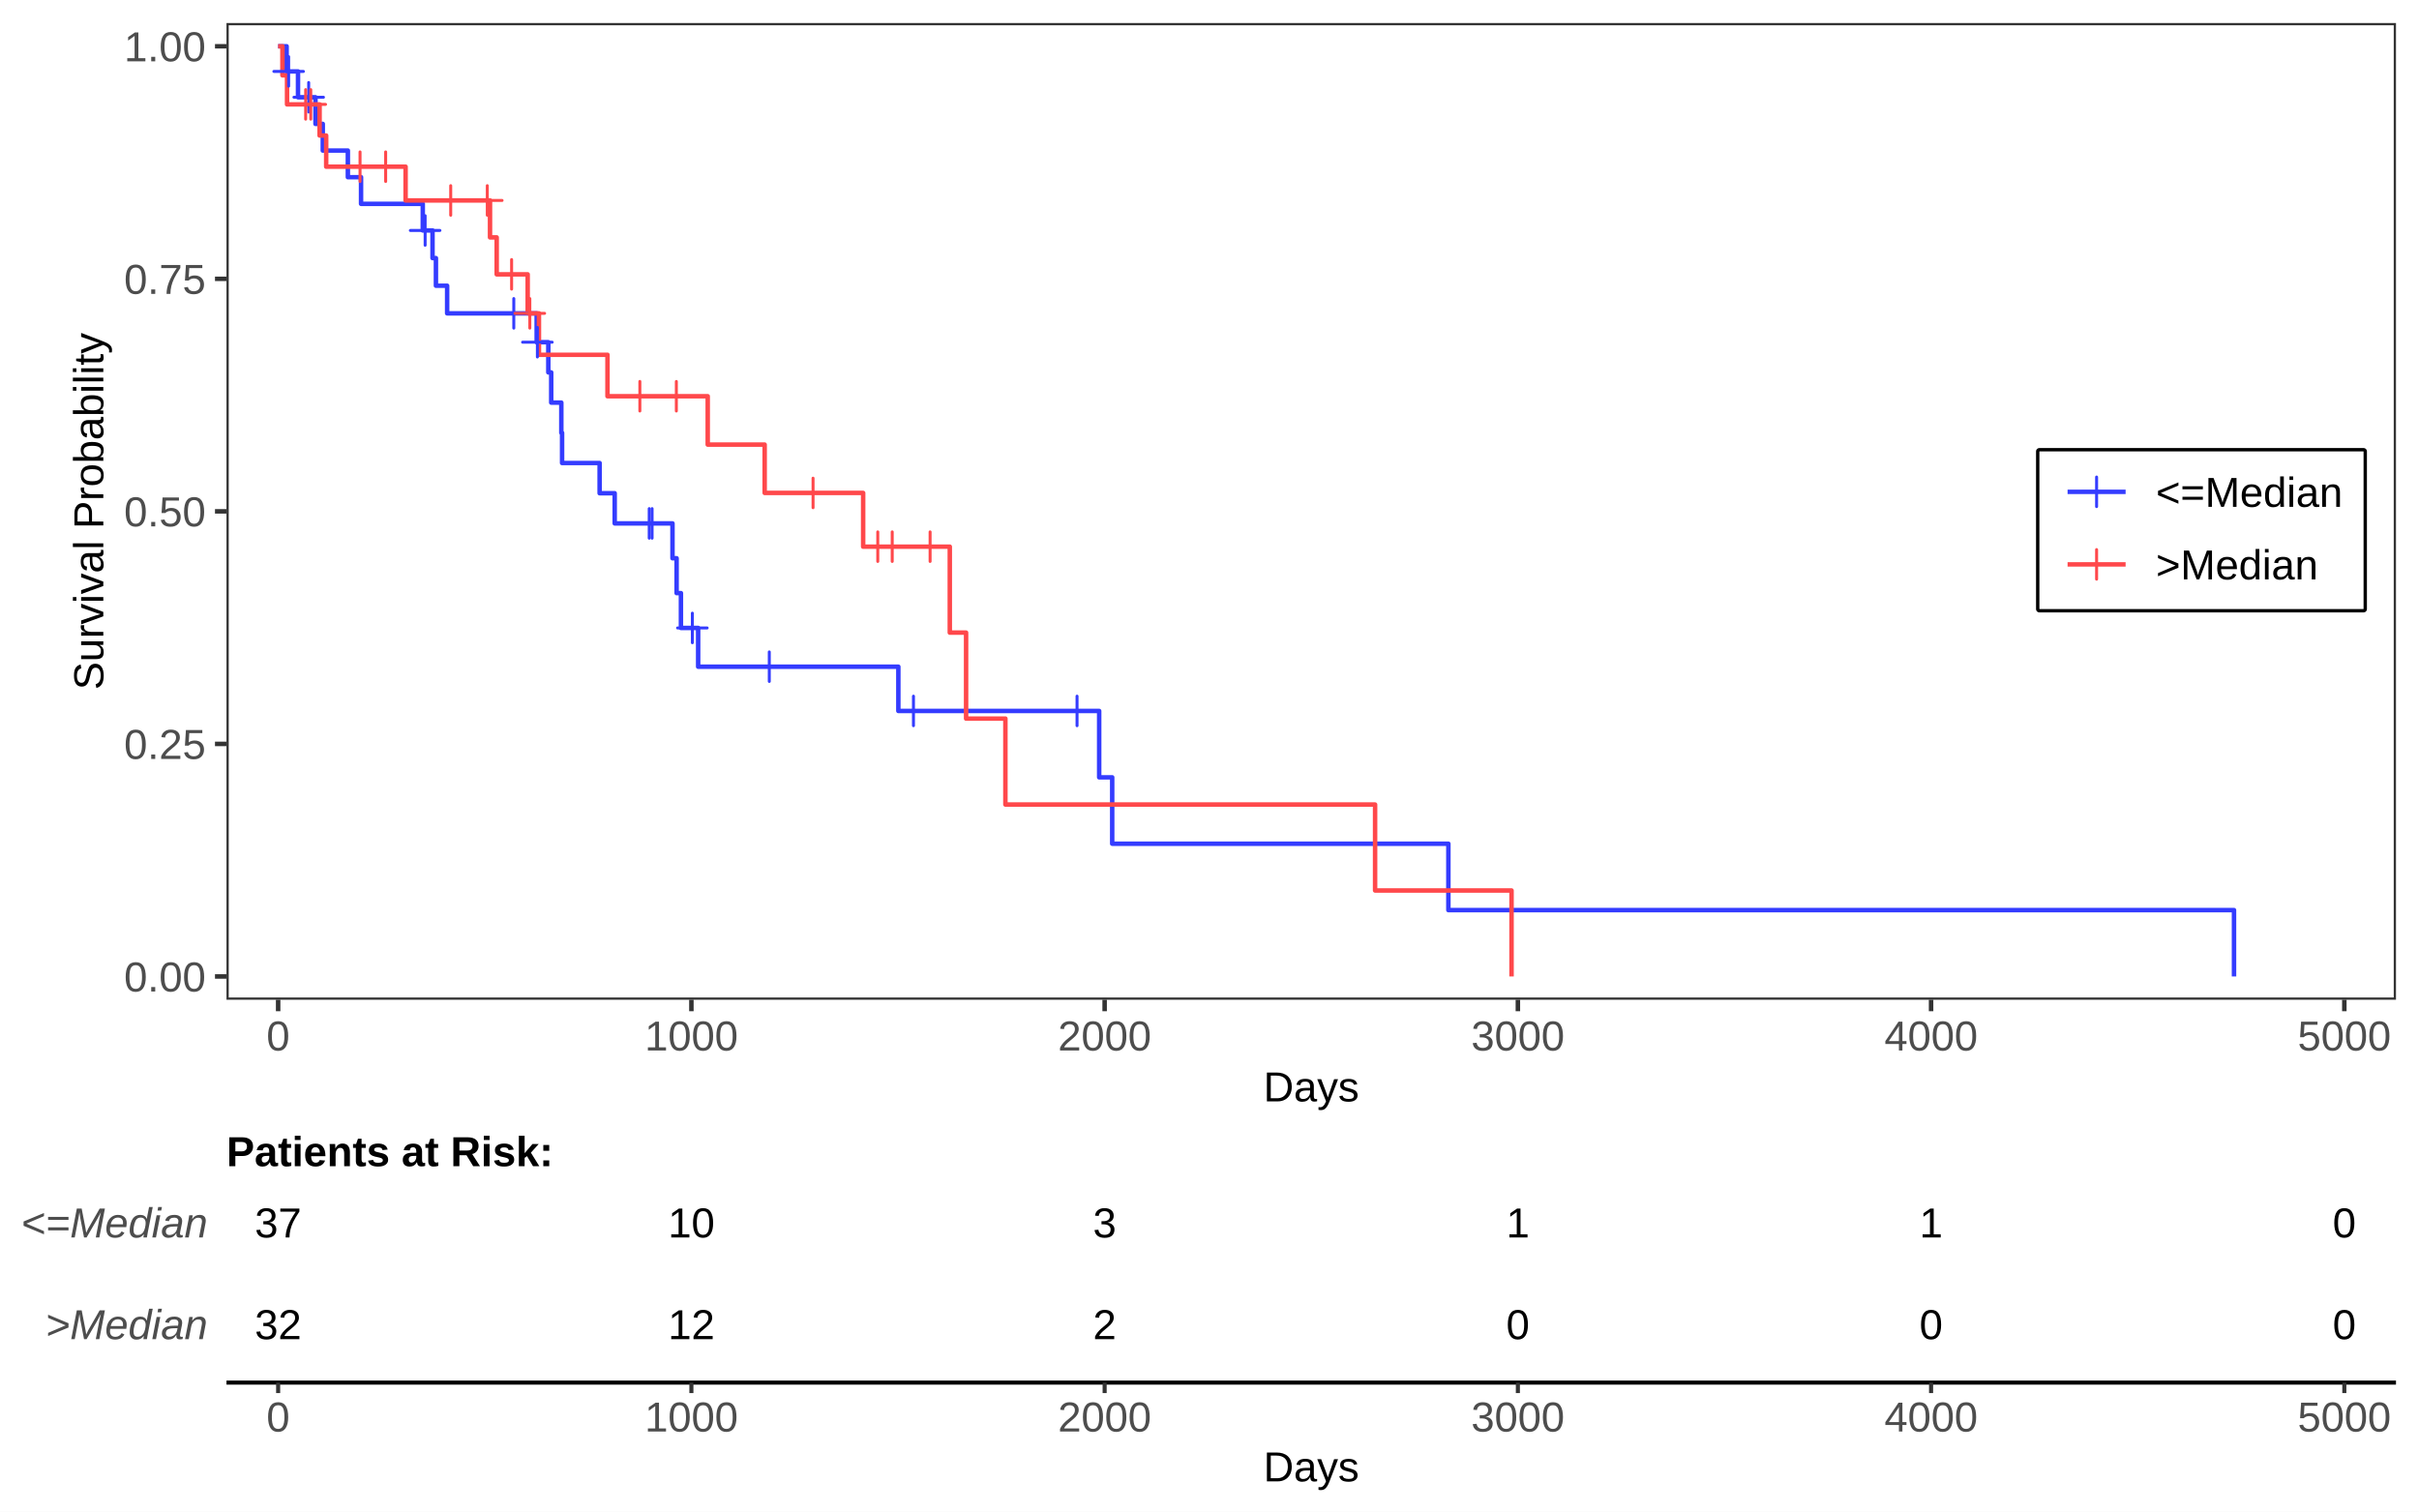
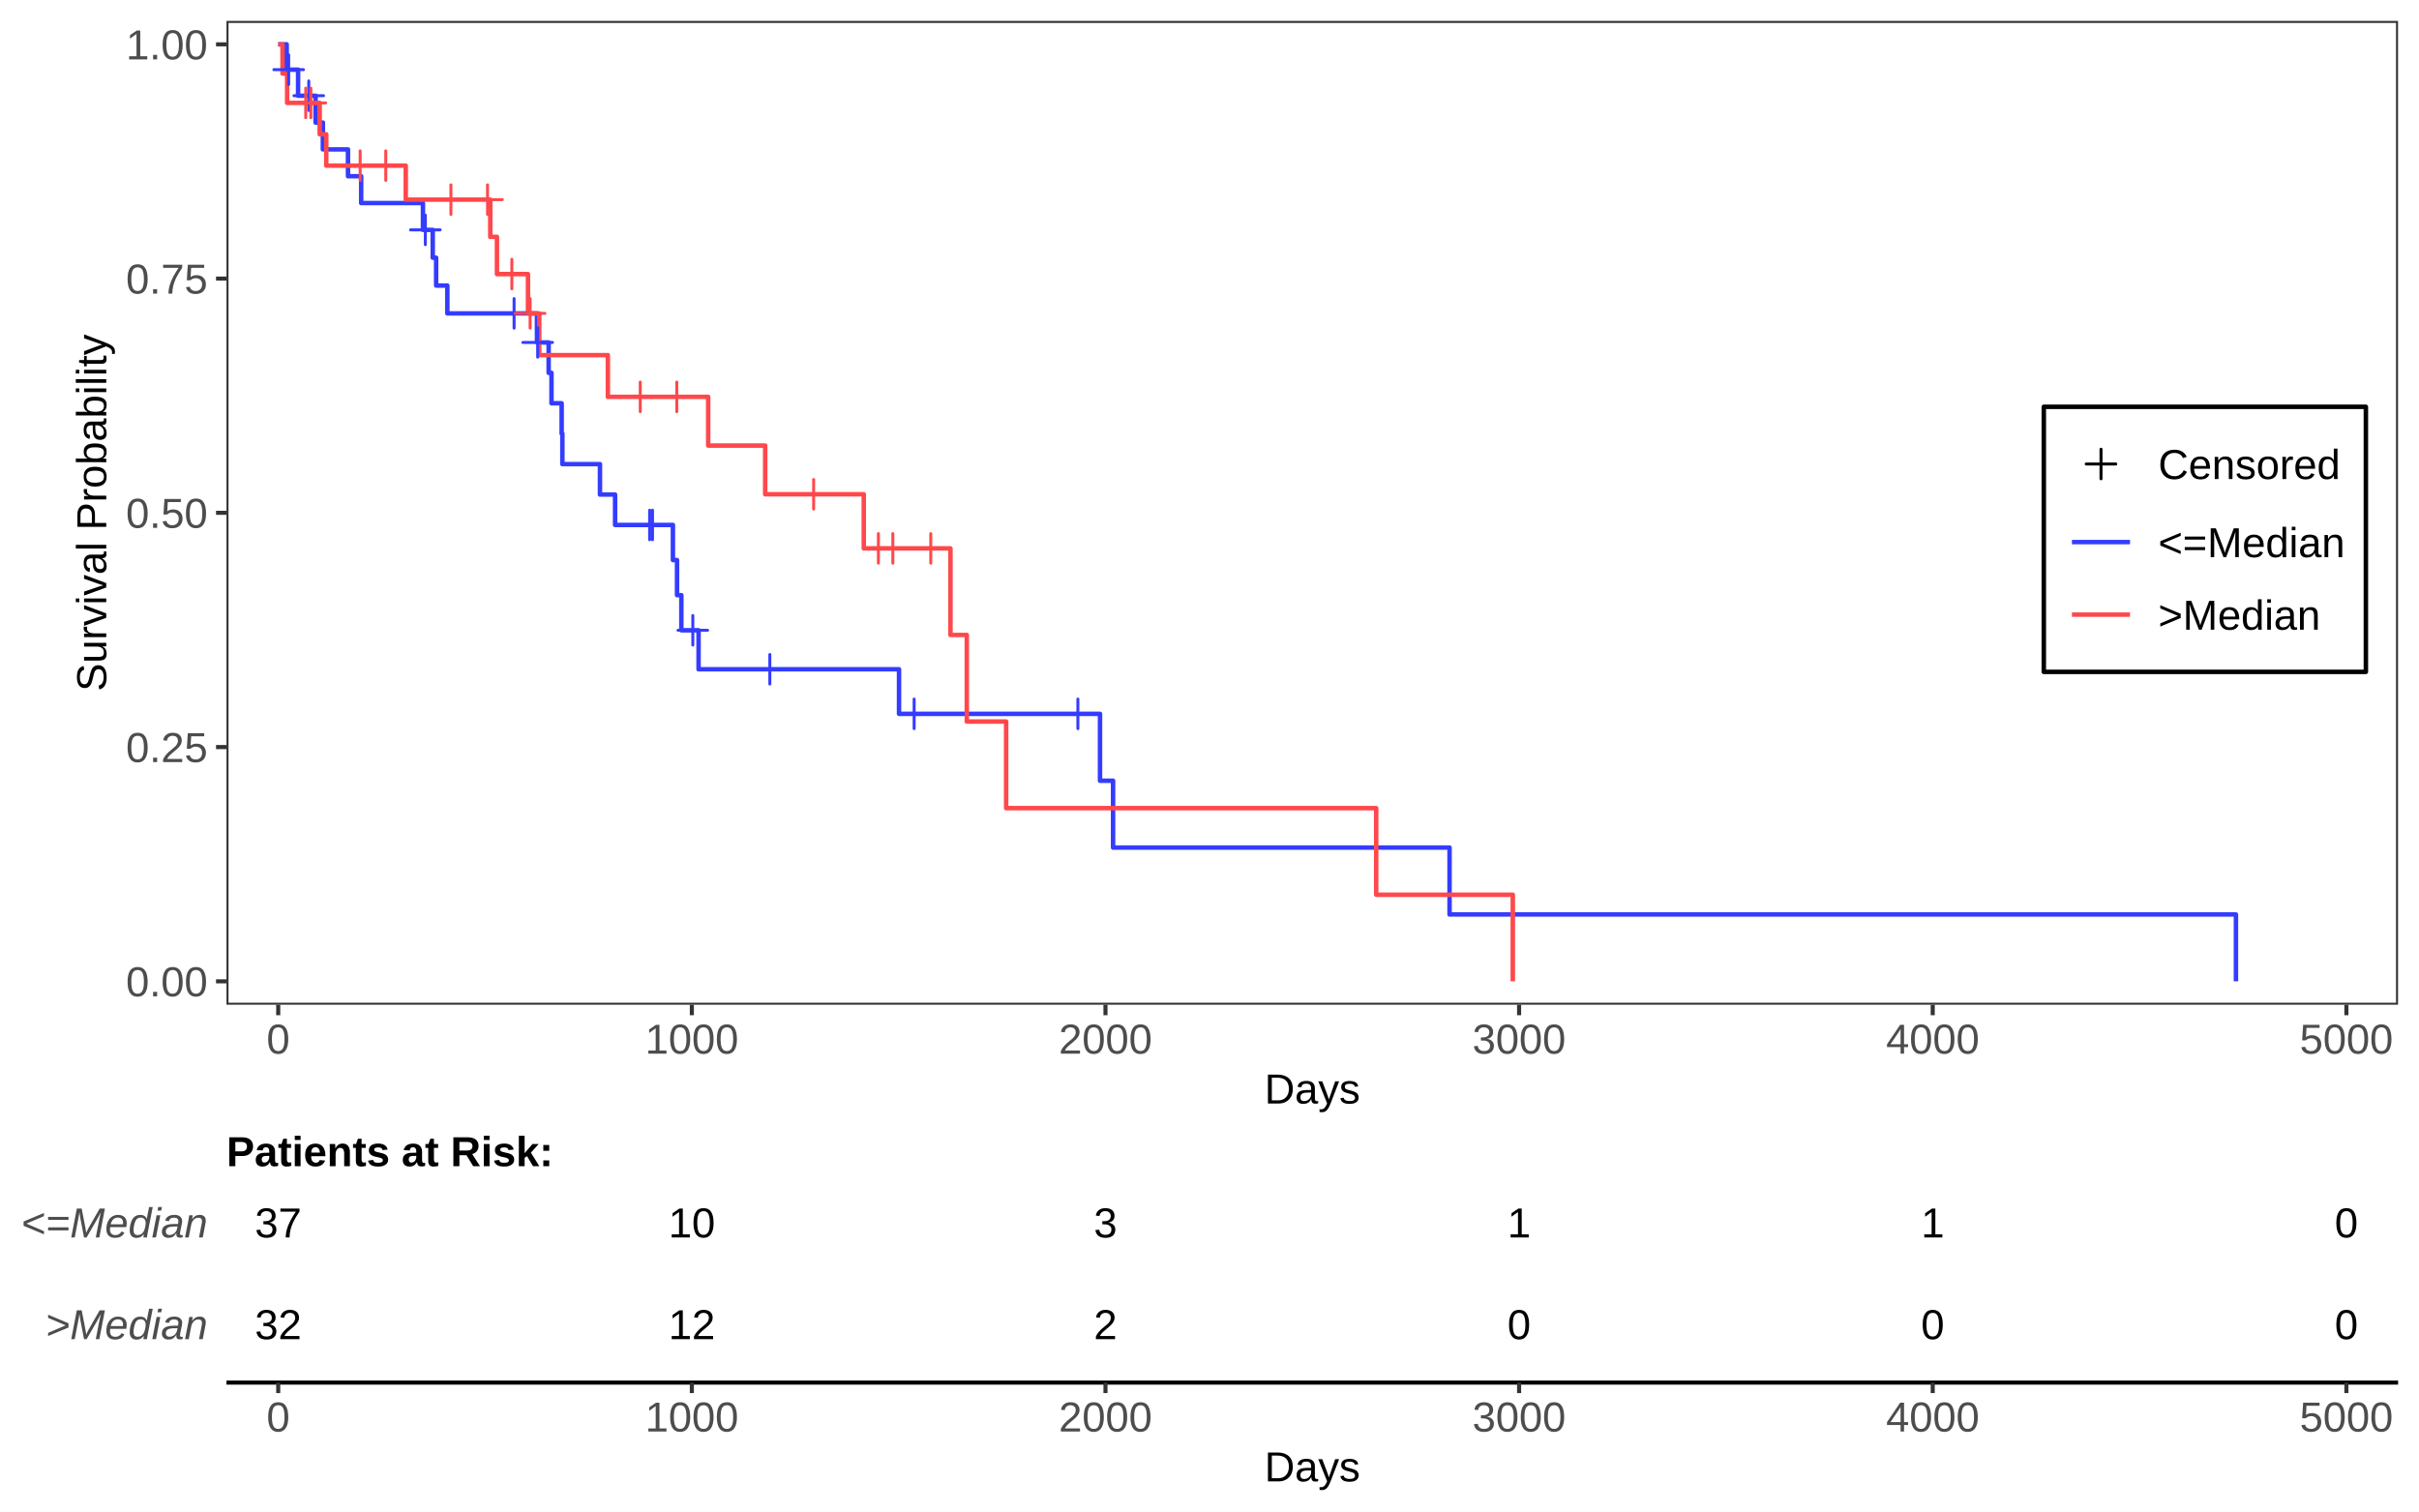
<svg xmlns="http://www.w3.org/2000/svg" class="svglite" width="576.00pt" height="360.00pt" viewBox="0 0 576.00 360.00">
  <defs>
    <style type="text/css">
    .svglite line, .svglite polyline, .svglite polygon, .svglite path, .svglite rect, .svglite circle {
      fill: none;
      stroke: #000000;
      stroke-linecap: round;
      stroke-linejoin: round;
      stroke-miterlimit: 10.00;
    }
    .svglite text {
      white-space: pre;
    }
  </style>
  </defs>
  <rect width="100%" height="100%" style="stroke: none; fill: none;" />
  <defs>
    <clipPath id="cpMC4wMHw1NzYuMDB8MC4wMHwzNjAuMDA=">
      <rect x="0.00" y="0.00" width="576.00" height="360.00" />
    </clipPath>
  </defs>
  <g clip-path="url(#cpMC4wMHw1NzYuMDB8MC4wMHwzNjAuMDA=)">
</g>
  <defs>
    <clipPath id="cpMC4wMHw1NzYuMDB8MC4wMHwyNzAuMDA=">
      <rect x="0.00" y="0.00" width="576.00" height="270.00" />
    </clipPath>
  </defs>
  <g clip-path="url(#cpMC4wMHw1NzYuMDB8MC4wMHwyNzAuMDA=)">
-     <rect x="-0" y="0.00" width="576.00" height="270.00" style="stroke-width: 1.07; stroke: #FFFFFF; fill: #FFFFFF;" />
+     <rect x="-0" y="0.00" width="576.00" height="270.00" style="stroke-width: 0.97; stroke: #FFFFFF; fill: #FFFFFF;" />
  </g>
  <g clip-path="url(#cpMC4wMHw1NzYuMDB8MC4wMHwzNjAuMDA=)">
</g>
  <defs>
-     <clipPath id="cpNTMuOTN8NTcwLjUyfDUuNDh8MjM4LjEx">
-       <rect x="53.93" y="5.48" width="516.59" height="232.63" />
+     <clipPath id="cpNTMuOTN8NTcxLjAyfDQuOTh8MjM5LjMw">
+       <rect x="53.93" y="4.98" width="517.08" height="234.32" />
    </clipPath>
  </defs>
-   <g clip-path="url(#cpNTMuOTN8NTcwLjUyfDUuNDh8MjM4LjEx)">
-     <rect x="53.93" y="5.48" width="516.59" height="232.63" style="stroke-width: 1.07; stroke: none; fill: #FFFFFF;" />
-     <polyline points="66.23,11.02 68.25,11.02 68.25,17.01 68.73,17.01 68.73,17.01 70.96,17.01 70.96,23.16 73.50,23.16 73.50,23.16 75.12,23.16 75.12,29.51 76.86,29.51 76.86,35.86 82.83,35.86 82.83,42.20 85.97,42.20 85.97,48.55 100.67,48.55 100.67,54.89 101.23,54.89 101.23,54.89 102.99,54.89 102.99,61.47 103.80,61.47 103.80,68.05 106.47,68.05 106.47,74.63 122.34,74.63 122.34,74.63 127.79,74.63 127.79,81.50 127.96,81.50 127.96,81.50 130.56,81.50 130.56,88.69 131.25,88.69 131.25,95.89 133.66,95.89 133.66,103.08 133.84,103.08 133.84,110.28 142.78,110.28 142.78,117.47 146.37,117.47 146.37,124.66 154.59,124.66 154.59,124.66 155.27,124.66 155.27,124.66 160.13,124.66 160.13,132.96 161.11,132.96 161.11,141.26 162.14,141.26 162.14,149.56 164.86,149.56 164.86,149.56 166.24,149.56 166.24,158.79 183.18,158.79 183.18,158.79 213.91,158.79 213.91,169.33 217.51,169.33 217.51,169.33 256.46,169.33 256.46,169.33 261.73,169.33 261.73,185.14 264.83,185.14 264.83,200.95 344.88,200.95 344.88,216.76 531.95,216.76 531.95,232.57 " style="stroke-width: 1.07; stroke: #343CFF; stroke-linecap: butt;" />
-     <polyline points="66.23,11.02 67.25,11.02 67.25,17.94 68.35,17.94 68.35,24.86 72.78,24.86 72.78,24.86 74.00,24.86 74.00,24.86 76.10,24.86 76.10,32.28 77.67,32.28 77.67,39.70 85.73,39.70 85.73,39.70 91.83,39.70 91.83,39.70 96.58,39.70 96.58,47.74 107.32,47.74 107.32,47.74 116.03,47.74 116.03,47.74 116.68,47.74 116.68,56.54 118.27,56.54 118.27,65.34 121.82,65.34 121.82,65.34 125.65,65.34 125.65,74.63 126.16,74.63 126.16,74.63 128.33,74.63 128.33,84.50 144.65,84.50 144.65,94.37 152.36,94.37 152.36,94.37 161.05,94.37 161.05,94.37 168.52,94.37 168.52,105.89 182.08,105.89 182.08,117.40 193.60,117.40 193.60,117.40 205.53,117.40 205.53,130.20 209.01,130.20 209.01,130.20 212.45,130.20 212.45,130.20 221.47,130.20 221.47,130.20 226.16,130.20 226.16,150.67 230.04,150.67 230.04,171.15 239.40,171.15 239.40,191.62 327.43,191.62 327.43,212.09 359.92,212.09 359.92,232.57 " style="stroke-width: 1.07; stroke: #FF484B; stroke-linecap: butt;" />
-     <line x1="65.21" y1="17.01" x2="72.25" y2="17.01" style="stroke-width: 0.71; stroke: #343CFF;" />
-     <line x1="68.73" y1="20.52" x2="68.73" y2="13.49" style="stroke-width: 0.71; stroke: #343CFF;" />
-     <line x1="69.99" y1="23.16" x2="77.02" y2="23.16" style="stroke-width: 0.71; stroke: #343CFF;" />
-     <line x1="73.50" y1="26.68" x2="73.50" y2="19.65" style="stroke-width: 0.71; stroke: #343CFF;" />
-     <line x1="97.71" y1="54.89" x2="104.75" y2="54.89" style="stroke-width: 0.71; stroke: #343CFF;" />
-     <line x1="101.23" y1="58.41" x2="101.23" y2="51.37" style="stroke-width: 0.71; stroke: #343CFF;" />
-     <line x1="118.82" y1="74.63" x2="125.86" y2="74.63" style="stroke-width: 0.71; stroke: #343CFF;" />
-     <line x1="122.34" y1="78.15" x2="122.34" y2="71.11" style="stroke-width: 0.71; stroke: #343CFF;" />
-     <line x1="124.44" y1="81.50" x2="131.48" y2="81.50" style="stroke-width: 0.71; stroke: #343CFF;" />
-     <line x1="127.96" y1="85.02" x2="127.96" y2="77.98" style="stroke-width: 0.71; stroke: #343CFF;" />
-     <line x1="151.07" y1="124.66" x2="158.11" y2="124.66" style="stroke-width: 0.71; stroke: #343CFF;" />
-     <line x1="154.59" y1="128.18" x2="154.59" y2="121.14" style="stroke-width: 0.71; stroke: #343CFF;" />
-     <line x1="151.76" y1="124.66" x2="158.79" y2="124.66" style="stroke-width: 0.71; stroke: #343CFF;" />
-     <line x1="155.27" y1="128.18" x2="155.27" y2="121.14" style="stroke-width: 0.71; stroke: #343CFF;" />
-     <line x1="161.34" y1="149.56" x2="168.38" y2="149.56" style="stroke-width: 0.71; stroke: #343CFF;" />
-     <line x1="164.86" y1="153.08" x2="164.86" y2="146.04" style="stroke-width: 0.71; stroke: #343CFF;" />
-     <line x1="179.66" y1="158.79" x2="186.70" y2="158.79" style="stroke-width: 0.71; stroke: #343CFF;" />
-     <line x1="183.18" y1="162.30" x2="183.18" y2="155.27" style="stroke-width: 0.71; stroke: #343CFF;" />
-     <line x1="213.99" y1="169.33" x2="221.03" y2="169.33" style="stroke-width: 0.71; stroke: #343CFF;" />
-     <line x1="217.51" y1="172.84" x2="217.51" y2="165.81" style="stroke-width: 0.71; stroke: #343CFF;" />
-     <line x1="252.94" y1="169.33" x2="259.98" y2="169.33" style="stroke-width: 0.71; stroke: #343CFF;" />
-     <line x1="256.46" y1="172.84" x2="256.46" y2="165.81" style="stroke-width: 0.71; stroke: #343CFF;" />
-     <line x1="69.26" y1="24.86" x2="76.30" y2="24.86" style="stroke-width: 0.71; stroke: #FF484B;" />
-     <line x1="72.78" y1="28.38" x2="72.78" y2="21.35" style="stroke-width: 0.71; stroke: #FF484B;" />
-     <line x1="70.48" y1="24.86" x2="77.52" y2="24.86" style="stroke-width: 0.71; stroke: #FF484B;" />
-     <line x1="74.00" y1="28.38" x2="74.00" y2="21.35" style="stroke-width: 0.71; stroke: #FF484B;" />
-     <line x1="82.21" y1="39.70" x2="89.25" y2="39.70" style="stroke-width: 0.71; stroke: #FF484B;" />
-     <line x1="85.73" y1="43.22" x2="85.73" y2="36.18" style="stroke-width: 0.71; stroke: #FF484B;" />
-     <line x1="88.31" y1="39.70" x2="95.34" y2="39.70" style="stroke-width: 0.71; stroke: #FF484B;" />
-     <line x1="91.83" y1="43.22" x2="91.83" y2="36.18" style="stroke-width: 0.71; stroke: #FF484B;" />
-     <line x1="103.80" y1="47.74" x2="110.84" y2="47.74" style="stroke-width: 0.71; stroke: #FF484B;" />
-     <line x1="107.32" y1="51.26" x2="107.32" y2="44.22" style="stroke-width: 0.71; stroke: #FF484B;" />
-     <line x1="112.51" y1="47.74" x2="119.55" y2="47.74" style="stroke-width: 0.71; stroke: #FF484B;" />
-     <line x1="116.03" y1="51.26" x2="116.03" y2="44.22" style="stroke-width: 0.71; stroke: #FF484B;" />
-     <line x1="118.30" y1="65.34" x2="125.34" y2="65.34" style="stroke-width: 0.71; stroke: #FF484B;" />
-     <line x1="121.82" y1="68.86" x2="121.82" y2="61.82" style="stroke-width: 0.71; stroke: #FF484B;" />
-     <line x1="122.64" y1="74.63" x2="129.68" y2="74.63" style="stroke-width: 0.71; stroke: #FF484B;" />
-     <line x1="126.16" y1="78.15" x2="126.16" y2="71.11" style="stroke-width: 0.71; stroke: #FF484B;" />
-     <line x1="148.84" y1="94.37" x2="155.88" y2="94.37" style="stroke-width: 0.71; stroke: #FF484B;" />
-     <line x1="152.36" y1="97.89" x2="152.36" y2="90.85" style="stroke-width: 0.71; stroke: #FF484B;" />
-     <line x1="157.53" y1="94.37" x2="164.57" y2="94.37" style="stroke-width: 0.71; stroke: #FF484B;" />
-     <line x1="161.05" y1="97.89" x2="161.05" y2="90.85" style="stroke-width: 0.71; stroke: #FF484B;" />
-     <line x1="190.08" y1="117.40" x2="197.12" y2="117.40" style="stroke-width: 0.71; stroke: #FF484B;" />
-     <line x1="193.60" y1="120.92" x2="193.60" y2="113.89" style="stroke-width: 0.71; stroke: #FF484B;" />
-     <line x1="205.49" y1="130.20" x2="212.53" y2="130.20" style="stroke-width: 0.71; stroke: #FF484B;" />
-     <line x1="209.01" y1="133.72" x2="209.01" y2="126.68" style="stroke-width: 0.71; stroke: #FF484B;" />
-     <line x1="208.93" y1="130.20" x2="215.97" y2="130.20" style="stroke-width: 0.71; stroke: #FF484B;" />
-     <line x1="212.45" y1="133.72" x2="212.45" y2="126.68" style="stroke-width: 0.71; stroke: #FF484B;" />
-     <line x1="217.95" y1="130.20" x2="224.99" y2="130.20" style="stroke-width: 0.71; stroke: #FF484B;" />
-     <line x1="221.47" y1="133.72" x2="221.47" y2="126.68" style="stroke-width: 0.71; stroke: #FF484B;" />
-     <rect x="53.93" y="5.48" width="516.59" height="232.63" style="stroke-width: 1.07; stroke: #333333;" />
+   <g clip-path="url(#cpNTMuOTN8NTcxLjAyfDQuOTh8MjM5LjMw)">
+     <rect x="53.93" y="4.98" width="517.08" height="234.32" style="stroke-width: 0.97; stroke: none; fill: #FFFFFF;" />
+     <polyline points="66.25,10.56 68.27,10.56 68.27,16.59 68.74,16.59 68.74,16.59 70.98,16.59 70.98,22.80 73.52,22.80 73.52,22.80 75.14,22.80 75.14,29.19 76.88,29.19 76.88,35.58 82.86,35.58 82.86,41.97 86.00,41.97 86.00,48.36 100.71,48.36 100.71,54.75 101.28,54.75 101.28,54.75 103.04,54.75 103.04,61.38 103.85,61.38 103.85,68.01 106.52,68.01 106.52,74.64 122.41,74.64 122.41,74.64 127.86,74.64 127.86,81.56 128.03,81.56 128.03,81.56 130.64,81.56 130.64,88.80 131.32,88.80 131.32,96.05 133.74,96.05 133.74,103.29 133.91,103.29 133.91,110.54 142.86,110.54 142.86,117.79 146.46,117.79 146.46,125.03 154.69,125.03 154.69,125.03 155.37,125.03 155.37,125.03 160.23,125.03 160.23,133.39 161.21,133.39 161.21,141.75 162.24,141.75 162.24,150.11 164.97,150.11 164.97,150.11 166.34,150.11 166.34,159.40 183.31,159.40 183.31,159.40 214.07,159.40 214.07,170.02 217.67,170.02 217.67,170.02 256.66,170.02 256.66,170.02 261.93,170.02 261.93,185.95 265.04,185.95 265.04,201.87 345.16,201.87 345.16,217.80 532.41,217.80 532.41,233.72 " style="stroke-width: 1.07; stroke: #343CFF; stroke-linecap: butt;" />
+     <polyline points="66.25,10.56 67.27,10.56 67.27,17.53 68.37,17.53 68.37,24.51 72.80,24.51 72.80,24.51 74.02,24.51 74.02,24.51 76.12,24.51 76.12,31.98 77.69,31.98 77.69,39.45 85.76,39.45 85.76,39.45 91.86,39.45 91.86,39.45 96.62,39.45 96.62,47.55 107.37,47.55 107.37,47.55 116.09,47.55 116.09,47.55 116.74,47.55 116.74,56.41 118.33,56.41 118.33,65.28 121.88,65.28 121.88,65.28 125.72,65.28 125.72,74.64 126.23,74.64 126.23,74.64 128.40,74.64 128.40,84.58 144.74,84.58 144.74,94.52 152.45,94.52 152.45,94.52 161.15,94.52 161.15,94.52 168.63,94.52 168.63,106.12 182.20,106.12 182.20,117.72 193.74,117.72 193.74,117.72 205.68,117.72 205.68,130.61 209.16,130.61 209.16,130.61 212.60,130.61 212.60,130.61 221.63,130.61 221.63,130.61 226.32,130.61 226.32,151.23 230.21,151.23 230.21,171.85 239.58,171.85 239.58,192.48 327.69,192.48 327.69,213.10 360.22,213.10 360.22,233.72 " style="stroke-width: 1.07; stroke: #FF484B; stroke-linecap: butt;" />
+     <line x1="65.22" y1="16.59" x2="72.26" y2="16.59" style="stroke-width: 0.71; stroke: #343CFF;" />
+     <line x1="68.74" y1="20.11" x2="68.74" y2="13.07" style="stroke-width: 0.71; stroke: #343CFF;" />
+     <line x1="70.00" y1="22.80" x2="77.04" y2="22.80" style="stroke-width: 0.71; stroke: #343CFF;" />
+     <line x1="73.52" y1="26.31" x2="73.52" y2="19.28" style="stroke-width: 0.71; stroke: #343CFF;" />
+     <line x1="97.76" y1="54.75" x2="104.80" y2="54.75" style="stroke-width: 0.71; stroke: #343CFF;" />
+     <line x1="101.28" y1="58.27" x2="101.28" y2="51.24" style="stroke-width: 0.71; stroke: #343CFF;" />
+     <line x1="118.89" y1="74.64" x2="125.93" y2="74.64" style="stroke-width: 0.71; stroke: #343CFF;" />
+     <line x1="122.41" y1="78.16" x2="122.41" y2="71.12" style="stroke-width: 0.71; stroke: #343CFF;" />
+     <line x1="124.51" y1="81.56" x2="131.55" y2="81.56" style="stroke-width: 0.71; stroke: #343CFF;" />
+     <line x1="128.03" y1="85.07" x2="128.03" y2="78.04" style="stroke-width: 0.71; stroke: #343CFF;" />
+     <line x1="151.17" y1="125.03" x2="158.20" y2="125.03" style="stroke-width: 0.71; stroke: #343CFF;" />
+     <line x1="154.69" y1="128.55" x2="154.69" y2="121.51" style="stroke-width: 0.71; stroke: #343CFF;" />
+     <line x1="151.85" y1="125.03" x2="158.89" y2="125.03" style="stroke-width: 0.71; stroke: #343CFF;" />
+     <line x1="155.37" y1="128.55" x2="155.37" y2="121.51" style="stroke-width: 0.71; stroke: #343CFF;" />
+     <line x1="161.45" y1="150.11" x2="168.49" y2="150.11" style="stroke-width: 0.71; stroke: #343CFF;" />
+     <line x1="164.97" y1="153.63" x2="164.97" y2="146.60" style="stroke-width: 0.71; stroke: #343CFF;" />
+     <line x1="179.79" y1="159.40" x2="186.83" y2="159.40" style="stroke-width: 0.71; stroke: #343CFF;" />
+     <line x1="183.31" y1="162.92" x2="183.31" y2="155.88" style="stroke-width: 0.71; stroke: #343CFF;" />
+     <line x1="214.15" y1="170.02" x2="221.19" y2="170.02" style="stroke-width: 0.71; stroke: #343CFF;" />
+     <line x1="217.67" y1="173.54" x2="217.67" y2="166.50" style="stroke-width: 0.71; stroke: #343CFF;" />
+     <line x1="253.14" y1="170.02" x2="260.18" y2="170.02" style="stroke-width: 0.71; stroke: #343CFF;" />
+     <line x1="256.66" y1="173.54" x2="256.66" y2="166.50" style="stroke-width: 0.71; stroke: #343CFF;" />
+     <line x1="69.28" y1="24.51" x2="76.32" y2="24.51" style="stroke-width: 0.71; stroke: #FF484B;" />
+     <line x1="72.80" y1="28.03" x2="72.80" y2="20.99" style="stroke-width: 0.71; stroke: #FF484B;" />
+     <line x1="70.50" y1="24.51" x2="77.54" y2="24.51" style="stroke-width: 0.71; stroke: #FF484B;" />
+     <line x1="74.02" y1="28.03" x2="74.02" y2="20.99" style="stroke-width: 0.71; stroke: #FF484B;" />
+     <line x1="82.24" y1="39.45" x2="89.28" y2="39.45" style="stroke-width: 0.71; stroke: #FF484B;" />
+     <line x1="85.76" y1="42.97" x2="85.76" y2="35.93" style="stroke-width: 0.71; stroke: #FF484B;" />
+     <line x1="88.34" y1="39.45" x2="95.38" y2="39.45" style="stroke-width: 0.71; stroke: #FF484B;" />
+     <line x1="91.86" y1="42.97" x2="91.86" y2="35.93" style="stroke-width: 0.71; stroke: #FF484B;" />
+     <line x1="103.85" y1="47.55" x2="110.89" y2="47.55" style="stroke-width: 0.71; stroke: #FF484B;" />
+     <line x1="107.37" y1="51.07" x2="107.37" y2="44.03" style="stroke-width: 0.71; stroke: #FF484B;" />
+     <line x1="112.57" y1="47.55" x2="119.61" y2="47.55" style="stroke-width: 0.71; stroke: #FF484B;" />
+     <line x1="116.09" y1="51.07" x2="116.09" y2="44.03" style="stroke-width: 0.71; stroke: #FF484B;" />
+     <line x1="118.36" y1="65.28" x2="125.40" y2="65.28" style="stroke-width: 0.71; stroke: #FF484B;" />
+     <line x1="121.88" y1="68.80" x2="121.88" y2="61.76" style="stroke-width: 0.71; stroke: #FF484B;" />
+     <line x1="122.71" y1="74.64" x2="129.75" y2="74.64" style="stroke-width: 0.71; stroke: #FF484B;" />
+     <line x1="126.23" y1="78.15" x2="126.23" y2="71.12" style="stroke-width: 0.71; stroke: #FF484B;" />
+     <line x1="148.93" y1="94.52" x2="155.97" y2="94.52" style="stroke-width: 0.71; stroke: #FF484B;" />
+     <line x1="152.45" y1="98.04" x2="152.45" y2="91.00" style="stroke-width: 0.71; stroke: #FF484B;" />
+     <line x1="157.63" y1="94.52" x2="164.67" y2="94.52" style="stroke-width: 0.71; stroke: #FF484B;" />
+     <line x1="161.15" y1="98.04" x2="161.15" y2="91.00" style="stroke-width: 0.71; stroke: #FF484B;" />
+     <line x1="190.22" y1="117.72" x2="197.26" y2="117.72" style="stroke-width: 0.71; stroke: #FF484B;" />
+     <line x1="193.74" y1="121.24" x2="193.74" y2="114.20" style="stroke-width: 0.71; stroke: #FF484B;" />
+     <line x1="205.64" y1="130.61" x2="212.68" y2="130.61" style="stroke-width: 0.71; stroke: #FF484B;" />
+     <line x1="209.16" y1="134.13" x2="209.16" y2="127.09" style="stroke-width: 0.71; stroke: #FF484B;" />
+     <line x1="209.08" y1="130.61" x2="216.12" y2="130.61" style="stroke-width: 0.71; stroke: #FF484B;" />
+     <line x1="212.60" y1="134.13" x2="212.60" y2="127.09" style="stroke-width: 0.71; stroke: #FF484B;" />
+     <line x1="218.12" y1="130.61" x2="225.15" y2="130.61" style="stroke-width: 0.71; stroke: #FF484B;" />
+     <line x1="221.63" y1="134.13" x2="221.63" y2="127.09" style="stroke-width: 0.71; stroke: #FF484B;" />
+     <rect x="53.93" y="4.98" width="517.08" height="234.32" style="stroke-width: 0.97; stroke: #333333;" />
  </g>
  <g clip-path="url(#cpMC4wMHw1NzYuMDB8MC4wMHwzNjAuMDA=)">
-     <text x="49.00" y="236.15" text-anchor="end" style="font-size: 10.00px;fill: #4D4D4D; font-family: &quot;Arial&quot;;" textLength="19.48px" lengthAdjust="spacingAndGlyphs">0.00</text>
-     <text x="49.00" y="180.76" text-anchor="end" style="font-size: 10.00px;fill: #4D4D4D; font-family: &quot;Arial&quot;;" textLength="19.48px" lengthAdjust="spacingAndGlyphs">0.25</text>
-     <text x="49.00" y="125.37" text-anchor="end" style="font-size: 10.00px;fill: #4D4D4D; font-family: &quot;Arial&quot;;" textLength="19.48px" lengthAdjust="spacingAndGlyphs">0.50</text>
-     <text x="49.00" y="69.99" text-anchor="end" style="font-size: 10.00px;fill: #4D4D4D; font-family: &quot;Arial&quot;;" textLength="19.48px" lengthAdjust="spacingAndGlyphs">0.75</text>
-     <text x="49.00" y="14.60" text-anchor="end" style="font-size: 10.00px;fill: #4D4D4D; font-family: &quot;Arial&quot;;" textLength="19.48px" lengthAdjust="spacingAndGlyphs">1.00</text>
-     <polyline points="51.19,232.57 53.93,232.57 " style="stroke-width: 1.07; stroke: #333333; stroke-linecap: butt;" />
-     <polyline points="51.19,177.18 53.93,177.18 " style="stroke-width: 1.07; stroke: #333333; stroke-linecap: butt;" />
-     <polyline points="51.19,121.79 53.93,121.79 " style="stroke-width: 1.07; stroke: #333333; stroke-linecap: butt;" />
-     <polyline points="51.19,66.41 53.93,66.41 " style="stroke-width: 1.07; stroke: #333333; stroke-linecap: butt;" />
-     <polyline points="51.19,11.02 53.93,11.02 " style="stroke-width: 1.07; stroke: #333333; stroke-linecap: butt;" />
-     <polyline points="66.23,240.85 66.23,238.11 " style="stroke-width: 1.07; stroke: #333333; stroke-linecap: butt;" />
-     <polyline points="164.63,240.85 164.63,238.11 " style="stroke-width: 1.07; stroke: #333333; stroke-linecap: butt;" />
-     <polyline points="263.03,240.85 263.03,238.11 " style="stroke-width: 1.07; stroke: #333333; stroke-linecap: butt;" />
-     <polyline points="361.43,240.85 361.43,238.11 " style="stroke-width: 1.07; stroke: #333333; stroke-linecap: butt;" />
-     <polyline points="459.82,240.85 459.82,238.11 " style="stroke-width: 1.07; stroke: #333333; stroke-linecap: butt;" />
-     <polyline points="558.22,240.85 558.22,238.11 " style="stroke-width: 1.07; stroke: #333333; stroke-linecap: butt;" />
-     <text x="66.23" y="250.20" text-anchor="middle" style="font-size: 10.00px;fill: #4D4D4D; font-family: &quot;Arial&quot;;" textLength="5.57px" lengthAdjust="spacingAndGlyphs">0</text>
-     <text x="164.63" y="250.20" text-anchor="middle" style="font-size: 10.00px;fill: #4D4D4D; font-family: &quot;Arial&quot;;" textLength="22.26px" lengthAdjust="spacingAndGlyphs">1000</text>
-     <text x="263.03" y="250.20" text-anchor="middle" style="font-size: 10.00px;fill: #4D4D4D; font-family: &quot;Arial&quot;;" textLength="22.26px" lengthAdjust="spacingAndGlyphs">2000</text>
-     <text x="361.43" y="250.20" text-anchor="middle" style="font-size: 10.00px;fill: #4D4D4D; font-family: &quot;Arial&quot;;" textLength="22.26px" lengthAdjust="spacingAndGlyphs">3000</text>
-     <text x="459.82" y="250.20" text-anchor="middle" style="font-size: 10.00px;fill: #4D4D4D; font-family: &quot;Arial&quot;;" textLength="22.26px" lengthAdjust="spacingAndGlyphs">4000</text>
-     <text x="558.22" y="250.20" text-anchor="middle" style="font-size: 10.00px;fill: #4D4D4D; font-family: &quot;Arial&quot;;" textLength="22.26px" lengthAdjust="spacingAndGlyphs">5000</text>
-     <text x="312.23" y="262.32" text-anchor="middle" style="font-size: 10.00px; font-family: &quot;Arial&quot;;" textLength="22.80px" lengthAdjust="spacingAndGlyphs">Days</text>
-     <text transform="translate(24.60,121.79) rotate(-90)" text-anchor="middle" style="font-size: 10.00px; font-family: &quot;Arial&quot;;" textLength="85.09px" lengthAdjust="spacingAndGlyphs">Survival Probability</text>
-     <rect x="485.61" y="107.51" width="77.19" height="37.55" style="stroke-width: 1.60; fill: #FFFFFF;" />
-     <rect x="485.61" y="107.51" width="77.19" height="37.55" style="stroke-width: 1.07; stroke: none; fill: #FFFFFF;" />
-     <rect x="490.59" y="108.50" width="17.28" height="17.28" style="stroke-width: 1.07; stroke: none; fill: #FFFFFF;" />
-     <line x1="492.32" y1="117.14" x2="506.14" y2="117.14" style="stroke-width: 1.07; stroke: #343CFF; stroke-linecap: butt;" />
-     <line x1="495.71" y1="117.14" x2="502.75" y2="117.14" style="stroke-width: 0.71; stroke: #343CFF;" />
-     <line x1="499.23" y1="120.66" x2="499.23" y2="113.62" style="stroke-width: 0.71; stroke: #343CFF;" />
-     <rect x="490.59" y="125.78" width="17.28" height="17.28" style="stroke-width: 1.07; stroke: none; fill: #FFFFFF;" />
-     <line x1="492.32" y1="134.42" x2="506.14" y2="134.42" style="stroke-width: 1.07; stroke: #FF484B; stroke-linecap: butt;" />
-     <line x1="495.71" y1="134.42" x2="502.75" y2="134.42" style="stroke-width: 0.71; stroke: #FF484B;" />
-     <line x1="499.23" y1="137.94" x2="499.23" y2="130.90" style="stroke-width: 0.71; stroke: #FF484B;" />
-     <text x="513.35" y="120.72" style="font-size: 10.00px; font-family: &quot;Arial&quot;;" textLength="44.50px" lengthAdjust="spacingAndGlyphs">&lt;=Median</text>
-     <text x="513.35" y="138.00" style="font-size: 10.00px; font-family: &quot;Arial&quot;;" textLength="38.66px" lengthAdjust="spacingAndGlyphs">&gt;Median</text>
+     <text x="49.45" y="237.30" text-anchor="end" style="font-size: 10.00px;fill: #4D4D4D; font-family: &quot;Arial&quot;;" textLength="19.48px" lengthAdjust="spacingAndGlyphs">0.00</text>
+     <text x="49.45" y="181.51" text-anchor="end" style="font-size: 10.00px;fill: #4D4D4D; font-family: &quot;Arial&quot;;" textLength="19.48px" lengthAdjust="spacingAndGlyphs">0.25</text>
+     <text x="49.45" y="125.72" text-anchor="end" style="font-size: 10.00px;fill: #4D4D4D; font-family: &quot;Arial&quot;;" textLength="19.48px" lengthAdjust="spacingAndGlyphs">0.50</text>
+     <text x="49.45" y="69.93" text-anchor="end" style="font-size: 10.00px;fill: #4D4D4D; font-family: &quot;Arial&quot;;" textLength="19.48px" lengthAdjust="spacingAndGlyphs">0.75</text>
+     <text x="49.45" y="14.14" text-anchor="end" style="font-size: 10.00px;fill: #4D4D4D; font-family: &quot;Arial&quot;;" textLength="19.48px" lengthAdjust="spacingAndGlyphs">1.00</text>
+     <polyline points="51.44,233.72 53.93,233.72 " style="stroke-width: 0.97; stroke: #333333; stroke-linecap: butt;" />
+     <polyline points="51.44,177.93 53.93,177.93 " style="stroke-width: 0.97; stroke: #333333; stroke-linecap: butt;" />
+     <polyline points="51.44,122.14 53.93,122.14 " style="stroke-width: 0.97; stroke: #333333; stroke-linecap: butt;" />
+     <polyline points="51.44,66.35 53.93,66.35 " style="stroke-width: 0.97; stroke: #333333; stroke-linecap: butt;" />
+     <polyline points="51.44,10.56 53.93,10.56 " style="stroke-width: 0.97; stroke: #333333; stroke-linecap: butt;" />
+     <polyline points="66.25,241.79 66.25,239.30 " style="stroke-width: 0.97; stroke: #333333; stroke-linecap: butt;" />
+     <polyline points="164.74,241.79 164.74,239.30 " style="stroke-width: 0.97; stroke: #333333; stroke-linecap: butt;" />
+     <polyline points="263.23,241.79 263.23,239.30 " style="stroke-width: 0.97; stroke: #333333; stroke-linecap: butt;" />
+     <polyline points="361.72,241.79 361.72,239.30 " style="stroke-width: 0.97; stroke: #333333; stroke-linecap: butt;" />
+     <polyline points="460.21,241.79 460.21,239.30 " style="stroke-width: 0.97; stroke: #333333; stroke-linecap: butt;" />
+     <polyline points="558.71,241.79 558.71,239.30 " style="stroke-width: 0.97; stroke: #333333; stroke-linecap: butt;" />
+     <text x="66.25" y="250.95" text-anchor="middle" style="font-size: 10.00px;fill: #4D4D4D; font-family: &quot;Arial&quot;;" textLength="5.57px" lengthAdjust="spacingAndGlyphs">0</text>
+     <text x="164.74" y="250.95" text-anchor="middle" style="font-size: 10.00px;fill: #4D4D4D; font-family: &quot;Arial&quot;;" textLength="22.26px" lengthAdjust="spacingAndGlyphs">1000</text>
+     <text x="263.23" y="250.95" text-anchor="middle" style="font-size: 10.00px;fill: #4D4D4D; font-family: &quot;Arial&quot;;" textLength="22.26px" lengthAdjust="spacingAndGlyphs">2000</text>
+     <text x="361.72" y="250.95" text-anchor="middle" style="font-size: 10.00px;fill: #4D4D4D; font-family: &quot;Arial&quot;;" textLength="22.26px" lengthAdjust="spacingAndGlyphs">3000</text>
+     <text x="460.21" y="250.95" text-anchor="middle" style="font-size: 10.00px;fill: #4D4D4D; font-family: &quot;Arial&quot;;" textLength="22.26px" lengthAdjust="spacingAndGlyphs">4000</text>
+     <text x="558.71" y="250.95" text-anchor="middle" style="font-size: 10.00px;fill: #4D4D4D; font-family: &quot;Arial&quot;;" textLength="22.26px" lengthAdjust="spacingAndGlyphs">5000</text>
+     <text x="312.48" y="262.82" text-anchor="middle" style="font-size: 10.00px; font-family: &quot;Arial&quot;;" textLength="22.80px" lengthAdjust="spacingAndGlyphs">Days</text>
+     <text transform="translate(25.30,122.14) rotate(-90)" text-anchor="middle" style="font-size: 10.00px; font-family: &quot;Arial&quot;;" textLength="85.09px" lengthAdjust="spacingAndGlyphs">Survival Probability</text>
+     <rect x="486.66" y="96.89" width="76.69" height="63.13" style="stroke-width: 1.07; fill: #FFFFFF;" />
+     <rect x="491.64" y="101.87" width="17.28" height="17.28" style="stroke-width: 0.97; stroke: none; fill: #FFFFFF;" />
+     <line x1="496.76" y1="110.51" x2="503.80" y2="110.51" style="stroke-width: 0.71;" />
+     <line x1="500.28" y1="114.03" x2="500.28" y2="106.99" style="stroke-width: 0.71;" />
+     <text x="513.90" y="114.09" style="font-size: 10.00px; font-family: &quot;Arial&quot;;" textLength="43.39px" lengthAdjust="spacingAndGlyphs">Censored</text>
+     <rect x="491.64" y="120.47" width="17.28" height="17.28" style="stroke-width: 0.97; stroke: none; fill: #FFFFFF;" />
+     <line x1="493.36" y1="129.11" x2="507.19" y2="129.11" style="stroke-width: 1.07; stroke: #343CFF; stroke-linecap: butt;" />
+     <rect x="491.64" y="137.75" width="17.28" height="17.28" style="stroke-width: 0.97; stroke: none; fill: #FFFFFF;" />
+     <line x1="493.36" y1="146.39" x2="507.19" y2="146.39" style="stroke-width: 1.07; stroke: #FF484B; stroke-linecap: butt;" />
+     <text x="513.90" y="132.70" style="font-size: 10.00px; font-family: &quot;Arial&quot;;" textLength="44.50px" lengthAdjust="spacingAndGlyphs">&lt;=Median</text>
+     <text x="513.90" y="149.98" style="font-size: 10.00px; font-family: &quot;Arial&quot;;" textLength="38.66px" lengthAdjust="spacingAndGlyphs">&gt;Median</text>
  </g>
  <defs>
    <clipPath id="cpMC4wMHw1NzYuMDB8MjcwLjAwfDM2MC4wMA==">
      <rect x="0.00" y="270.00" width="576.00" height="90.00" />
    </clipPath>
  </defs>
  <g clip-path="url(#cpMC4wMHw1NzYuMDB8MjcwLjAwfDM2MC4wMA==)">
    <rect x="0.00" y="270.00" width="576.00" height="90.00" style="stroke-width: 0.97; stroke: #FFFFFF; fill: #FFFFFF;" />
  </g>
  <g clip-path="url(#cpMC4wMHw1NzYuMDB8MC4wMHwzNjAuMDA=)">
-     <rect x="53.93" y="289.33" width="516.59" height="39.97" style="stroke-width: 0.97; stroke: none; fill: #FFFFFF;" />
-     <text x="66.23" y="294.73" text-anchor="middle" style="font-size: 10.00px; font-family: &quot;Arial&quot;;" textLength="11.13px" lengthAdjust="spacingAndGlyphs">37</text>
-     <text x="66.23" y="318.95" text-anchor="middle" style="font-size: 10.00px; font-family: &quot;Arial&quot;;" textLength="11.13px" lengthAdjust="spacingAndGlyphs">32</text>
-     <text x="164.63" y="294.73" text-anchor="middle" style="font-size: 10.00px; font-family: &quot;Arial&quot;;" textLength="11.13px" lengthAdjust="spacingAndGlyphs">10</text>
-     <text x="164.63" y="318.95" text-anchor="middle" style="font-size: 10.00px; font-family: &quot;Arial&quot;;" textLength="11.13px" lengthAdjust="spacingAndGlyphs">12</text>
-     <text x="263.03" y="294.73" text-anchor="middle" style="font-size: 10.00px; font-family: &quot;Arial&quot;;" textLength="5.57px" lengthAdjust="spacingAndGlyphs">3</text>
-     <text x="263.03" y="318.95" text-anchor="middle" style="font-size: 10.00px; font-family: &quot;Arial&quot;;" textLength="5.57px" lengthAdjust="spacingAndGlyphs">2</text>
-     <text x="361.43" y="294.73" text-anchor="middle" style="font-size: 10.00px; font-family: &quot;Arial&quot;;" textLength="5.57px" lengthAdjust="spacingAndGlyphs">1</text>
-     <text x="361.43" y="318.95" text-anchor="middle" style="font-size: 10.00px; font-family: &quot;Arial&quot;;" textLength="5.57px" lengthAdjust="spacingAndGlyphs">0</text>
-     <text x="459.82" y="294.73" text-anchor="middle" style="font-size: 10.00px; font-family: &quot;Arial&quot;;" textLength="5.57px" lengthAdjust="spacingAndGlyphs">1</text>
-     <text x="459.82" y="318.95" text-anchor="middle" style="font-size: 10.00px; font-family: &quot;Arial&quot;;" textLength="5.57px" lengthAdjust="spacingAndGlyphs">0</text>
-     <text x="558.22" y="294.73" text-anchor="middle" style="font-size: 10.00px; font-family: &quot;Arial&quot;;" textLength="5.57px" lengthAdjust="spacingAndGlyphs">0</text>
-     <text x="558.22" y="318.95" text-anchor="middle" style="font-size: 10.00px; font-family: &quot;Arial&quot;;" textLength="5.57px" lengthAdjust="spacingAndGlyphs">0</text>
+     <rect x="53.93" y="289.33" width="517.08" height="39.97" style="stroke-width: 0.97; stroke: none; fill: #FFFFFF;" />
+     <text x="66.25" y="294.73" text-anchor="middle" style="font-size: 10.00px; font-family: &quot;Arial&quot;;" textLength="11.13px" lengthAdjust="spacingAndGlyphs">37</text>
+     <text x="66.25" y="318.95" text-anchor="middle" style="font-size: 10.00px; font-family: &quot;Arial&quot;;" textLength="11.13px" lengthAdjust="spacingAndGlyphs">32</text>
+     <text x="164.74" y="294.73" text-anchor="middle" style="font-size: 10.00px; font-family: &quot;Arial&quot;;" textLength="11.13px" lengthAdjust="spacingAndGlyphs">10</text>
+     <text x="164.74" y="318.95" text-anchor="middle" style="font-size: 10.00px; font-family: &quot;Arial&quot;;" textLength="11.13px" lengthAdjust="spacingAndGlyphs">12</text>
+     <text x="263.23" y="294.73" text-anchor="middle" style="font-size: 10.00px; font-family: &quot;Arial&quot;;" textLength="5.57px" lengthAdjust="spacingAndGlyphs">3</text>
+     <text x="263.23" y="318.95" text-anchor="middle" style="font-size: 10.00px; font-family: &quot;Arial&quot;;" textLength="5.57px" lengthAdjust="spacingAndGlyphs">2</text>
+     <text x="361.72" y="294.73" text-anchor="middle" style="font-size: 10.00px; font-family: &quot;Arial&quot;;" textLength="5.57px" lengthAdjust="spacingAndGlyphs">1</text>
+     <text x="361.72" y="318.95" text-anchor="middle" style="font-size: 10.00px; font-family: &quot;Arial&quot;;" textLength="5.57px" lengthAdjust="spacingAndGlyphs">0</text>
+     <text x="460.21" y="294.73" text-anchor="middle" style="font-size: 10.00px; font-family: &quot;Arial&quot;;" textLength="5.57px" lengthAdjust="spacingAndGlyphs">1</text>
+     <text x="460.21" y="318.95" text-anchor="middle" style="font-size: 10.00px; font-family: &quot;Arial&quot;;" textLength="5.57px" lengthAdjust="spacingAndGlyphs">0</text>
+     <text x="558.71" y="294.73" text-anchor="middle" style="font-size: 10.00px; font-family: &quot;Arial&quot;;" textLength="5.57px" lengthAdjust="spacingAndGlyphs">0</text>
+     <text x="558.71" y="318.95" text-anchor="middle" style="font-size: 10.00px; font-family: &quot;Arial&quot;;" textLength="5.57px" lengthAdjust="spacingAndGlyphs">0</text>
    <text x="49.45" y="318.95" text-anchor="end" style="font-size: 10.00px; font-style: italic;fill: #4D4D4D; font-family: &quot;Arial&quot;;" textLength="38.66px" lengthAdjust="spacingAndGlyphs">&gt;Median</text>
    <text x="49.45" y="294.73" text-anchor="end" style="font-size: 10.00px; font-style: italic;fill: #4D4D4D; font-family: &quot;Arial&quot;;" textLength="44.50px" lengthAdjust="spacingAndGlyphs">&lt;=Median</text>
-     <polyline points="53.93,329.30 570.52,329.30 " style="stroke-width: 0.97; stroke-linecap: butt;" />
-     <polyline points="66.23,331.79 66.23,329.30 " style="stroke-width: 0.97; stroke: #333333; stroke-linecap: butt;" />
-     <polyline points="164.63,331.79 164.63,329.30 " style="stroke-width: 0.97; stroke: #333333; stroke-linecap: butt;" />
-     <polyline points="263.03,331.79 263.03,329.30 " style="stroke-width: 0.97; stroke: #333333; stroke-linecap: butt;" />
-     <polyline points="361.43,331.79 361.43,329.30 " style="stroke-width: 0.97; stroke: #333333; stroke-linecap: butt;" />
-     <polyline points="459.82,331.79 459.82,329.30 " style="stroke-width: 0.97; stroke: #333333; stroke-linecap: butt;" />
-     <polyline points="558.22,331.79 558.22,329.30 " style="stroke-width: 0.97; stroke: #333333; stroke-linecap: butt;" />
-     <text x="66.23" y="340.95" text-anchor="middle" style="font-size: 10.00px;fill: #4D4D4D; font-family: &quot;Arial&quot;;" textLength="5.57px" lengthAdjust="spacingAndGlyphs">0</text>
-     <text x="164.63" y="340.95" text-anchor="middle" style="font-size: 10.00px;fill: #4D4D4D; font-family: &quot;Arial&quot;;" textLength="22.26px" lengthAdjust="spacingAndGlyphs">1000</text>
-     <text x="263.03" y="340.95" text-anchor="middle" style="font-size: 10.00px;fill: #4D4D4D; font-family: &quot;Arial&quot;;" textLength="22.26px" lengthAdjust="spacingAndGlyphs">2000</text>
-     <text x="361.43" y="340.95" text-anchor="middle" style="font-size: 10.00px;fill: #4D4D4D; font-family: &quot;Arial&quot;;" textLength="22.26px" lengthAdjust="spacingAndGlyphs">3000</text>
-     <text x="459.82" y="340.95" text-anchor="middle" style="font-size: 10.00px;fill: #4D4D4D; font-family: &quot;Arial&quot;;" textLength="22.26px" lengthAdjust="spacingAndGlyphs">4000</text>
-     <text x="558.22" y="340.95" text-anchor="middle" style="font-size: 10.00px;fill: #4D4D4D; font-family: &quot;Arial&quot;;" textLength="22.26px" lengthAdjust="spacingAndGlyphs">5000</text>
-     <text x="312.23" y="352.82" text-anchor="middle" style="font-size: 10.00px; font-family: &quot;Arial&quot;;" textLength="22.80px" lengthAdjust="spacingAndGlyphs">Days</text>
+     <polyline points="53.93,329.30 571.02,329.30 " style="stroke-width: 0.97; stroke-linecap: butt;" />
+     <polyline points="66.25,331.79 66.25,329.30 " style="stroke-width: 0.97; stroke: #333333; stroke-linecap: butt;" />
+     <polyline points="164.74,331.79 164.74,329.30 " style="stroke-width: 0.97; stroke: #333333; stroke-linecap: butt;" />
+     <polyline points="263.23,331.79 263.23,329.30 " style="stroke-width: 0.97; stroke: #333333; stroke-linecap: butt;" />
+     <polyline points="361.72,331.79 361.72,329.30 " style="stroke-width: 0.97; stroke: #333333; stroke-linecap: butt;" />
+     <polyline points="460.21,331.79 460.21,329.30 " style="stroke-width: 0.97; stroke: #333333; stroke-linecap: butt;" />
+     <polyline points="558.71,331.79 558.71,329.30 " style="stroke-width: 0.97; stroke: #333333; stroke-linecap: butt;" />
+     <text x="66.25" y="340.95" text-anchor="middle" style="font-size: 10.00px;fill: #4D4D4D; font-family: &quot;Arial&quot;;" textLength="5.57px" lengthAdjust="spacingAndGlyphs">0</text>
+     <text x="164.74" y="340.95" text-anchor="middle" style="font-size: 10.00px;fill: #4D4D4D; font-family: &quot;Arial&quot;;" textLength="22.26px" lengthAdjust="spacingAndGlyphs">1000</text>
+     <text x="263.23" y="340.95" text-anchor="middle" style="font-size: 10.00px;fill: #4D4D4D; font-family: &quot;Arial&quot;;" textLength="22.26px" lengthAdjust="spacingAndGlyphs">2000</text>
+     <text x="361.72" y="340.95" text-anchor="middle" style="font-size: 10.00px;fill: #4D4D4D; font-family: &quot;Arial&quot;;" textLength="22.26px" lengthAdjust="spacingAndGlyphs">3000</text>
+     <text x="460.21" y="340.95" text-anchor="middle" style="font-size: 10.00px;fill: #4D4D4D; font-family: &quot;Arial&quot;;" textLength="22.26px" lengthAdjust="spacingAndGlyphs">4000</text>
+     <text x="558.71" y="340.95" text-anchor="middle" style="font-size: 10.00px;fill: #4D4D4D; font-family: &quot;Arial&quot;;" textLength="22.26px" lengthAdjust="spacingAndGlyphs">5000</text>
+     <text x="312.48" y="352.82" text-anchor="middle" style="font-size: 10.00px; font-family: &quot;Arial&quot;;" textLength="22.80px" lengthAdjust="spacingAndGlyphs">Days</text>
    <text x="53.93" y="277.75" style="font-size: 10.00px; font-weight: bold; font-family: &quot;Arial&quot;;" textLength="77.84px" lengthAdjust="spacingAndGlyphs">Patients at Risk:</text>
  </g>
</svg>
